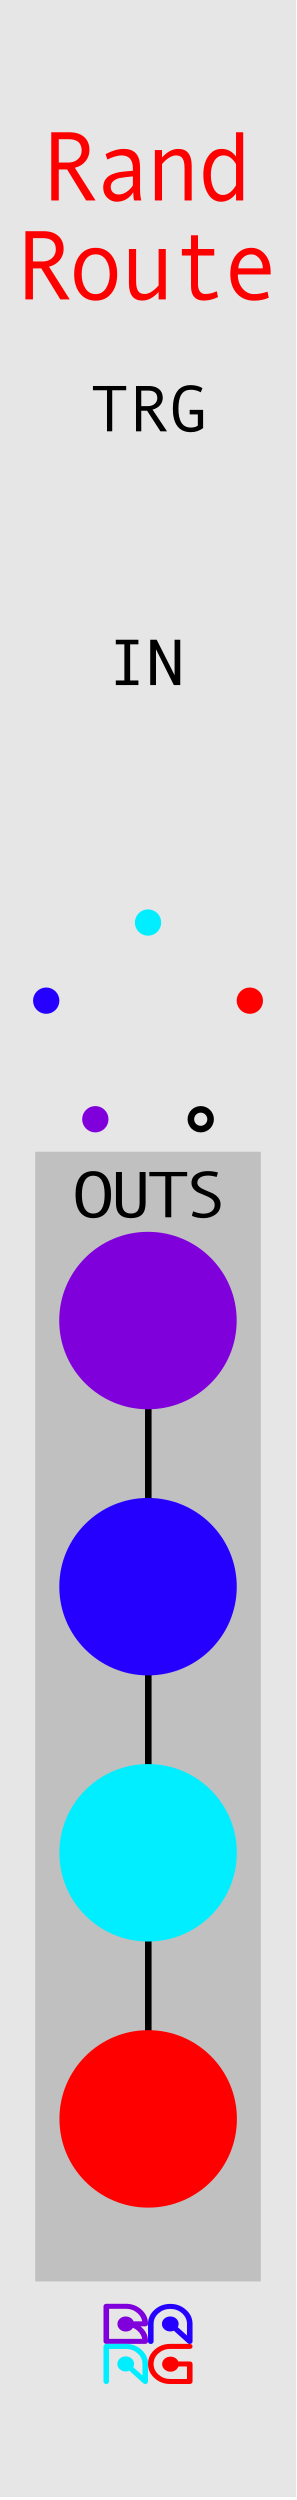
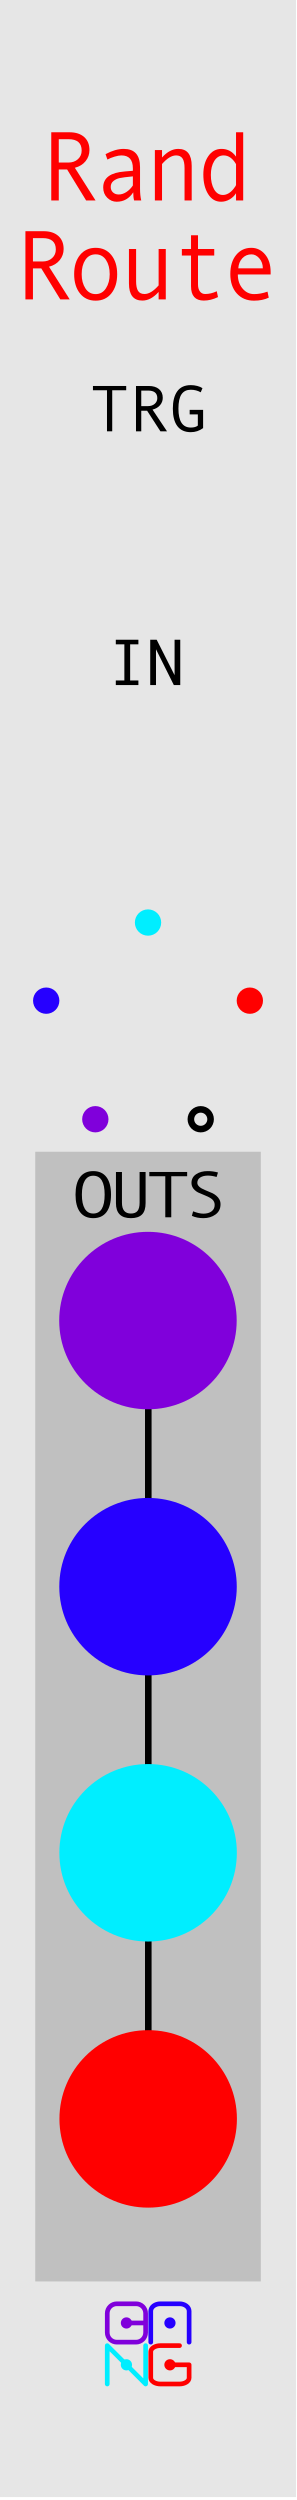
<svg xmlns="http://www.w3.org/2000/svg" width="100%" height="100%" viewBox="0 0 45 380" version="1.1" xml:space="preserve" style="fill-rule:evenodd;clip-rule:evenodd;stroke-linecap:square;stroke-linejoin:round;stroke-miterlimit:1.5;">
  <rect id="RandRoute" x="0" y="0" width="45" height="379.559" style="fill:none;" />
  <clipPath id="_clip1">
    <rect x="0" y="0" width="45" height="379.559" />
  </clipPath>
  <g clip-path="url(#_clip1)">
    <g id="Layer1">
      <rect id="background" x="0" y="0" width="45" height="379.559" style="fill:#e6e6e6;" />
      <rect x="5.355" y="175.066" width="34.291" height="171.71" style="fill:#282828;fill-opacity:0.2;" />
      <path d="M22.54,200.726l-0,121.347" style="fill:none;stroke:#000;stroke-width:1px;" />
      <g>
        <path d="M19.182,59.319l-2.124,-0l0,6.24l-0.796,0l0,-6.24l-2.134,-0l0,-0.65l5.054,0l0,0.65Z" style="fill-rule:nonzero;" />
        <path d="M25.383,65.559l-1.001,0l-2.021,-3.13l-0.889,0l0,3.13l-0.801,0l0,-6.89l1.949,0c0.654,0 1.171,0.159 1.55,0.477c0.379,0.317 0.569,0.759 0.569,1.325c-0,0.42 -0.139,0.794 -0.415,1.121c-0.277,0.327 -0.658,0.549 -1.143,0.666l2.202,3.301Zm-3.911,-3.828l1.011,-0c0.423,-0 0.767,-0.115 1.03,-0.344c0.264,-0.23 0.396,-0.519 0.396,-0.867c-0,-0.768 -0.469,-1.152 -1.407,-1.152l-1.03,-0l0,2.363Z" style="fill-rule:nonzero;" />
        <path d="M30.872,65.071c-0.564,0.413 -1.187,0.62 -1.871,0.62c-0.895,-0 -1.573,-0.304 -2.036,-0.911c-0.462,-0.607 -0.693,-1.495 -0.693,-2.663c-0,-1.13 0.224,-2.009 0.671,-2.637c0.448,-0.628 1.134,-0.942 2.058,-0.942c0.332,-0 0.661,0.042 0.987,0.127c0.325,0.084 0.587,0.197 0.786,0.336l-0.264,0.63c-0.459,-0.26 -0.962,-0.39 -1.509,-0.39c-0.631,-0 -1.102,0.231 -1.413,0.693c-0.311,0.462 -0.466,1.19 -0.466,2.183c-0,1.914 0.626,2.871 1.879,2.871c0.472,-0 0.829,-0.099 1.07,-0.298l-0,-1.699l-1.24,-0l-0,-0.694l2.041,0l-0,2.774Z" style="fill-rule:nonzero;" />
      </g>
      <circle cx="22.488" cy="200.726" r="13.488" style="fill:#8000db;" />
      <circle cx="22.5" cy="241.175" r="13.488" style="fill:#2600ff;" />
      <circle cx="22.512" cy="281.624" r="13.488" style="fill:#0ef;" />
      <circle cx="22.523" cy="322.073" r="13.488" style="fill:#f00;" />
-       <g id="Logo">
-         <path d="M21.356,353.606l0.718,0c0.117,0 0.217,-0.037 0.301,-0.113c0.083,-0.075 0.125,-0.165 0.125,-0.271c-0,-0.841 -0.331,-1.56 -0.992,-2.155c-0.661,-0.596 -1.458,-0.894 -2.392,-0.894l-2.958,0c-0.117,0 -0.218,0.038 -0.301,0.113c-0.084,0.075 -0.125,0.166 -0.125,0.271l-0,5.336c-0,0.101 0.041,0.19 0.125,0.265c0.083,0.075 0.184,0.113 0.301,0.113l5.916,-0c0.117,-0 0.217,-0.038 0.301,-0.113c0.083,-0.075 0.125,-0.164 0.125,-0.265c-0,-0.915 -0.381,-1.677 -1.144,-2.287Zm-0.447,-2c0.384,0.346 0.621,0.756 0.711,1.232l-1.32,-0c-0.09,-0.216 -0.243,-0.391 -0.46,-0.528c-0.217,-0.136 -0.458,-0.204 -0.724,-0.204c-0.352,0 -0.651,0.112 -0.897,0.336c-0.246,0.223 -0.369,0.491 -0.369,0.804c0,0.318 0.123,0.588 0.369,0.811c0.246,0.224 0.545,0.336 0.897,0.336c0.483,-0 0.848,-0.189 1.096,-0.567c0.257,0.114 0.49,0.262 0.697,0.445c0.384,0.345 0.621,0.758 0.711,1.238l-5.042,-0l-0,-4.574l2.538,0c0.699,0 1.297,0.224 1.793,0.671Z" style="fill:#8000db;fill-rule:nonzero;" />
-         <path d="M28.273,351.088c-0.658,-0.598 -1.455,-0.896 -2.389,-0.896c-0.934,-0 -1.731,0.297 -2.392,0.893c-0.661,0.595 -0.992,1.314 -0.992,2.155l0,2.671c0,0.102 0.042,0.19 0.125,0.265c0.084,0.076 0.182,0.113 0.295,0.113c0.117,0 0.217,-0.037 0.301,-0.113c0.083,-0.075 0.125,-0.163 0.125,-0.265l0,-2.671c0,-0.63 0.248,-1.168 0.745,-1.616c0.496,-0.447 1.094,-0.67 1.793,-0.67c0.7,-0 1.297,0.223 1.794,0.67c0.496,0.448 0.744,0.986 0.744,1.616l0,1.75l-1.394,-1.256c0.081,-0.154 0.122,-0.319 0.122,-0.494c-0,-0.317 -0.123,-0.586 -0.369,-0.808c-0.246,-0.221 -0.545,-0.332 -0.897,-0.332c-0.352,0 -0.652,0.111 -0.9,0.332c-0.248,0.222 -0.372,0.491 -0.372,0.808c-0,0.317 0.124,0.587 0.372,0.808c0.248,0.222 0.548,0.333 0.9,0.333c0.194,-0 0.377,-0.037 0.548,-0.11l2.112,1.908c0.086,0.074 0.185,0.11 0.298,0.11c0.117,0 0.218,-0.037 0.301,-0.113c0.084,-0.075 0.125,-0.163 0.125,-0.265l0,-2.671c0,-0.841 -0.331,-1.559 -0.995,-2.152Z" style="fill:#2600ff;fill-rule:nonzero;" />
-         <path d="M21.505,357.167c-0.659,-0.597 -1.455,-0.896 -2.389,-0.896l-2.965,-0c-0.113,-0 -0.211,0.037 -0.294,0.113c-0.084,0.075 -0.125,0.165 -0.125,0.271l-0,5.329c-0,0.106 0.041,0.197 0.125,0.272c0.083,0.075 0.181,0.113 0.294,0.113c0.118,-0 0.218,-0.038 0.301,-0.113c0.084,-0.075 0.126,-0.166 0.126,-0.272l-0,-4.951l2.538,0c0.699,0 1.297,0.224 1.793,0.671c0.497,0.447 0.745,0.986 0.745,1.616l-0,1.75l-1.394,-1.256c0.081,-0.155 0.121,-0.32 0.121,-0.494c0,-0.317 -0.122,-0.588 -0.368,-0.811c-0.246,-0.224 -0.545,-0.336 -0.897,-0.336c-0.352,0 -0.652,0.112 -0.9,0.336c-0.249,0.223 -0.373,0.494 -0.373,0.811c0,0.317 0.124,0.586 0.373,0.808c0.248,0.221 0.548,0.332 0.9,0.332c0.194,-0 0.377,-0.037 0.548,-0.11l2.112,1.909c0.086,0.073 0.185,0.11 0.298,0.11c0.117,-0 0.217,-0.038 0.301,-0.113c0.083,-0.075 0.125,-0.166 0.125,-0.272l-0,-2.664c-0,-0.842 -0.332,-1.559 -0.995,-2.153Z" style="fill:#0ef;fill-rule:nonzero;" />
-         <path d="M28.842,358.942l-1.739,-0c-0.095,-0.22 -0.25,-0.397 -0.464,-0.531c-0.214,-0.134 -0.455,-0.201 -0.721,-0.201c-0.352,-0 -0.652,0.111 -0.9,0.332c-0.248,0.222 -0.372,0.491 -0.372,0.808c-0,0.317 0.124,0.588 0.372,0.811c0.248,0.224 0.548,0.336 0.9,0.336c0.28,-0 0.53,-0.075 0.751,-0.223c0.221,-0.148 0.373,-0.34 0.454,-0.576l1.299,-0l0,1.908l-2.538,0c-0.699,0 -1.297,-0.223 -1.793,-0.67c-0.497,-0.448 -0.745,-0.986 -0.745,-1.616c0,-0.63 0.248,-1.169 0.745,-1.616c0.496,-0.447 1.094,-0.671 1.793,-0.671l2.958,0c0.117,0 0.218,-0.038 0.301,-0.113c0.084,-0.075 0.125,-0.163 0.125,-0.265c0,-0.106 -0.041,-0.196 -0.125,-0.271c-0.083,-0.076 -0.184,-0.113 -0.301,-0.113l-2.958,-0c-0.934,-0 -1.731,0.298 -2.392,0.893c-0.661,0.596 -0.992,1.314 -0.992,2.156c-0,0.841 0.331,1.56 0.992,2.155c0.661,0.596 1.458,0.894 2.392,0.894l2.958,-0c0.117,-0 0.218,-0.038 0.301,-0.113c0.084,-0.075 0.125,-0.166 0.125,-0.272l0,-2.664c0,-0.106 -0.041,-0.195 -0.125,-0.269c-0.083,-0.073 -0.184,-0.109 -0.301,-0.109Z" style="fill:#f00;fill-rule:nonzero;" />
-       </g>
      <g>
        <path d="M14.174,178.007c0.878,-0 1.547,0.305 2.008,0.916c0.461,0.61 0.692,1.498 0.692,2.663c-0,1.159 -0.23,2.044 -0.689,2.656c-0.459,0.612 -1.13,0.918 -2.011,0.918c-0.874,0 -1.542,-0.305 -2.003,-0.915c-0.461,-0.611 -0.691,-1.497 -0.691,-2.659c-0,-1.162 0.229,-2.049 0.689,-2.661c0.459,-0.612 1.127,-0.918 2.005,-0.918Zm0,6.45c1.155,0 1.733,-0.957 1.733,-2.871c0,-1.917 -0.578,-2.876 -1.733,-2.876c-0.563,0 -0.992,0.248 -1.286,0.745c-0.294,0.496 -0.442,1.207 -0.442,2.131c0,0.934 0.147,1.646 0.439,2.136c0.293,0.49 0.722,0.735 1.289,0.735Z" style="fill-rule:nonzero;" />
        <path d="M22.13,182.861c0,0.797 -0.184,1.38 -0.553,1.748c-0.368,0.367 -0.928,0.551 -1.68,0.551c-1.515,0 -2.272,-0.76 -2.272,-2.28l-0,-4.741l0.911,-0l-0,4.668c-0,1.1 0.454,1.65 1.361,1.65c0.455,0 0.79,-0.13 1.003,-0.39c0.213,-0.261 0.319,-0.684 0.319,-1.27l-0,-4.658l0.911,-0l0,4.722Z" style="fill-rule:nonzero;" />
        <path d="M28.447,178.788l-2.416,0l-0,6.24l-0.906,0l0,-6.24l-2.427,0l-0,-0.649l5.749,-0l0,0.649Z" style="fill-rule:nonzero;" />
        <path d="M32.926,178.901c-0.467,-0.14 -0.909,-0.21 -1.328,-0.21c-0.474,-0 -0.86,0.095 -1.158,0.285c-0.298,0.191 -0.447,0.462 -0.447,0.813c-0,0.417 0.39,0.783 1.172,1.099c0.578,0.234 0.96,0.397 1.147,0.488c0.187,0.091 0.377,0.217 0.569,0.376c0.193,0.16 0.348,0.348 0.464,0.564c0.117,0.217 0.175,0.46 0.175,0.73c0,0.671 -0.256,1.191 -0.769,1.56c-0.513,0.37 -1.118,0.554 -1.814,0.554c-0.674,0 -1.265,-0.117 -1.772,-0.351l0.189,-0.689c0.596,0.238 1.116,0.357 1.561,0.357c0.518,-0 0.934,-0.118 1.247,-0.354c0.313,-0.236 0.469,-0.561 0.469,-0.974c0,-0.306 -0.101,-0.566 -0.305,-0.779c-0.204,-0.213 -0.58,-0.431 -1.128,-0.652c-0.563,-0.228 -0.927,-0.383 -1.091,-0.466c-0.165,-0.083 -0.329,-0.198 -0.492,-0.345c-0.163,-0.146 -0.289,-0.31 -0.378,-0.493c-0.089,-0.182 -0.133,-0.381 -0.133,-0.595c-0,-0.57 0.233,-1.014 0.7,-1.333c0.466,-0.32 1.057,-0.479 1.772,-0.479c0.522,-0 1.041,0.07 1.555,0.21l-0.205,0.684Z" style="fill-rule:nonzero;" />
      </g>
      <g>
        <path d="M14.519,30.466l-1.429,0l-2.887,-4.706l-1.268,-0l-0,4.706l-1.144,0l0,-10.36l2.782,-0c0.934,-0 1.672,0.238 2.213,0.716c0.542,0.477 0.812,1.141 0.812,1.993c0,0.632 -0.197,1.193 -0.592,1.685c-0.395,0.492 -0.939,0.826 -1.631,1.003l3.144,4.963Zm-5.584,-5.756l1.443,-0c0.604,-0 1.094,-0.173 1.471,-0.518c0.376,-0.345 0.564,-0.78 0.564,-1.303c0,-1.156 -0.669,-1.733 -2.007,-1.733l-1.471,-0l-0,3.554Z" style="fill:#f00;fill-rule:nonzero;" />
        <path d="M21.466,30.466l-1.08,0c-0.089,-0.308 -0.133,-0.719 -0.133,-1.233c-0.618,0.954 -1.459,1.431 -2.523,1.431c-0.54,0 -1.015,-0.201 -1.426,-0.605c-0.411,-0.404 -0.617,-0.924 -0.617,-1.561c-0,-0.377 0.072,-0.709 0.216,-0.998c0.144,-0.289 0.356,-0.533 0.634,-0.731c0.279,-0.198 0.619,-0.355 1.018,-0.47c0.4,-0.115 0.874,-0.194 1.422,-0.238l1.22,-0.103l0,-0.367c0,-1.312 -0.581,-1.968 -1.742,-1.968c-0.275,-0 -0.622,0.062 -1.043,0.187c-0.42,0.125 -0.782,0.273 -1.084,0.444l-0.285,-0.822c0.989,-0.534 1.91,-0.8 2.76,-0.8c1.655,-0 2.482,0.922 2.482,2.768l-0,3.289c-0,0.666 0.06,1.258 0.181,1.777Zm-1.269,-2.269l0,-1.387c-0.98,0.093 -1.653,0.179 -2.018,0.26c-0.365,0.081 -0.681,0.232 -0.948,0.452c-0.267,0.22 -0.401,0.519 -0.401,0.896c0,0.342 0.114,0.619 0.342,0.829c0.228,0.211 0.518,0.316 0.871,0.316c0.386,0 0.769,-0.121 1.151,-0.363c0.381,-0.243 0.715,-0.577 1.003,-1.003Z" style="fill:#f00;fill-rule:nonzero;" />
        <path d="M29.139,30.466l-1.088,0l0,-4.905c0,-0.68 -0.103,-1.173 -0.31,-1.479c-0.207,-0.306 -0.531,-0.459 -0.973,-0.459c-0.664,-0 -1.377,0.435 -2.14,1.307l0,5.536l-1.087,0l-0,-7.651l1.087,0l0,1.124c0.781,-0.872 1.604,-1.307 2.468,-1.307c1.362,-0 2.043,0.866 2.043,2.599l-0,5.235Z" style="fill:#f00;fill-rule:nonzero;" />
        <path d="M36.965,30.466l-1.088,0l0,-1.101c-0.223,0.377 -0.542,0.688 -0.958,0.932c-0.416,0.245 -0.854,0.367 -1.314,0.367c-0.832,0 -1.49,-0.39 -1.973,-1.171c-0.484,-0.78 -0.725,-1.771 -0.725,-2.97c-0,-1.121 0.252,-2.05 0.756,-2.786c0.504,-0.737 1.172,-1.105 2.004,-1.105c0.916,-0 1.652,0.391 2.21,1.174l0,-3.7l1.088,-0l-0,10.36Zm-1.088,-2.342l0,-3.179c-0.52,-0.882 -1.148,-1.322 -1.882,-1.322c-0.6,-0 -1.074,0.28 -1.422,0.841c-0.349,0.56 -0.523,1.269 -0.523,2.125c-0,0.881 0.164,1.61 0.491,2.185c0.328,0.575 0.778,0.862 1.349,0.862c0.275,0 0.551,-0.078 0.83,-0.234c0.279,-0.157 0.541,-0.392 0.788,-0.705c0.246,-0.314 0.369,-0.505 0.369,-0.573Z" style="fill:#f00;fill-rule:nonzero;" />
        <path d="M10.592,45.504l-1.429,0l-2.886,-4.707l-1.269,0l-0,4.707l-1.144,0l0,-10.361l2.782,0c0.934,0 1.672,0.239 2.213,0.716c0.542,0.478 0.813,1.142 0.813,1.994c-0,0.631 -0.198,1.193 -0.593,1.685c-0.395,0.492 -0.939,0.826 -1.631,1.002l3.144,4.964Zm-5.584,-5.757l1.443,0c0.604,0 1.094,-0.172 1.471,-0.517c0.376,-0.345 0.564,-0.78 0.564,-1.304c0,-1.155 -0.669,-1.733 -2.007,-1.733l-1.471,0l-0,3.554Z" style="fill:#f00;fill-rule:nonzero;" />
        <path d="M14.542,37.669c0.999,0 1.794,0.368 2.384,1.102c0.59,0.734 0.885,1.701 0.885,2.9c0,1.209 -0.295,2.183 -0.885,2.923c-0.59,0.739 -1.385,1.108 -2.384,1.108c-1.004,0 -1.8,-0.368 -2.388,-1.105c-0.588,-0.737 -0.882,-1.712 -0.882,-2.926c0,-1.204 0.295,-2.172 0.885,-2.904c0.591,-0.732 1.385,-1.098 2.385,-1.098Zm-0,7.035c0.66,-0 1.18,-0.294 1.561,-0.881c0.381,-0.588 0.572,-1.3 0.572,-2.137c-0,-0.881 -0.188,-1.606 -0.565,-2.174c-0.376,-0.567 -0.899,-0.851 -1.568,-0.851c-0.674,-0 -1.197,0.28 -1.569,0.84c-0.372,0.561 -0.558,1.289 -0.558,2.185c0,0.852 0.189,1.567 0.565,2.148c0.377,0.58 0.897,0.87 1.562,0.87Z" style="fill:#f00;fill-rule:nonzero;" />
        <path d="M25.198,45.504l-1.088,0l0,-1.131c-0.78,0.876 -1.603,1.315 -2.467,1.315c-1.362,-0 -2.043,-0.869 -2.043,-2.607l-0,-5.228l1.087,-0l0,4.898c0,0.651 0.098,1.136 0.293,1.457c0.195,0.321 0.525,0.481 0.99,0.481c0.665,-0 1.378,-0.436 2.14,-1.307l0,-5.529l1.088,-0l-0,7.651Z" style="fill:#f00;fill-rule:nonzero;" />
        <path d="M33.135,45.159c-0.729,0.352 -1.447,0.529 -2.154,0.529c-1.296,-0 -1.945,-0.722 -1.945,-2.167l0,-4.677l-1.394,0l-0,-0.991l1.394,-0l0,-2.093l1.06,0l-0,2.093l2.468,-0l-0,0.991l-2.468,0l-0,4.376c-0,0.465 0.097,0.826 0.293,1.083c0.195,0.257 0.46,0.386 0.794,0.386c0.595,-0 1.183,-0.14 1.764,-0.419l0.188,0.889Z" style="fill:#f00;fill-rule:nonzero;" />
        <path d="M41.136,41.715l-4.985,0c0,0.867 0.238,1.581 0.715,2.144c0.476,0.563 1.06,0.845 1.753,0.845c0.66,-0 1.341,-0.125 2.043,-0.375l0.188,0.918c-0.642,0.304 -1.39,0.455 -2.245,0.455c-1.078,0 -1.947,-0.364 -2.607,-1.094c-0.66,-0.729 -0.99,-1.713 -0.99,-2.952c-0,-1.214 0.296,-2.182 0.889,-2.904c0.592,-0.722 1.358,-1.083 2.297,-1.083c0.836,0 1.536,0.336 2.098,1.006c0.562,0.671 0.844,1.564 0.844,2.68l-0,0.36Zm-1.186,-0.932c0,-0.598 -0.176,-1.101 -0.529,-1.509c-0.354,-0.409 -0.749,-0.613 -1.185,-0.613c-0.563,-0 -1.029,0.195 -1.398,0.587c-0.37,0.392 -0.575,0.903 -0.617,1.535l3.729,-0Z" style="fill:#f00;fill-rule:nonzero;" />
      </g>
      <path d="M30.511,168.124c1.104,0 2,0.896 2,2c0,1.104 -0.896,2 -2,2c-1.104,0 -2,-0.896 -2,-2c0,-1.104 0.896,-2 2,-2Zm0,1c0.552,0 1,0.448 1,1c0,0.552 -0.448,1 -1,1c-0.552,0 -1,-0.448 -1,-1c0,-0.552 0.448,-1 1,-1Z" />
      <circle cx="14.489" cy="170.124" r="2" style="fill:#8000db;" />
      <circle cx="7.024" cy="152.101" r="2" style="fill:#2600ff;" />
      <circle cx="22.5" cy="140.226" r="2" style="fill:#0ef;" />
      <circle cx="37.976" cy="152.101" r="2" style="fill:#f00;" />
      <g>
        <path d="M21.036,104.13l-3.434,0l-0,-0.698l1.302,-0l-0,-5.493l-1.302,-0l-0,-0.699l3.434,0l0,0.699l-1.254,-0l0,5.493l1.254,-0l0,0.698Z" style="fill-rule:nonzero;" />
        <path d="M27.398,104.13l-0.975,0l-2.711,-5.439l-0,5.439l-0.879,0l0,-6.89l0.981,0l2.722,5.391l-0,-5.391l0.862,0l0,6.89Z" style="fill-rule:nonzero;" />
      </g>
+       <g id="logo">
+         <g>
+           <circle cx="19.219" cy="353.09" r="0.854" style="fill:#8000db;" />
+           <path d="M19.219,353.09l2.915,0" style="fill:none;stroke:#8000db;stroke-width:0.71px;stroke-linecap:butt;stroke-linejoin:miter;" />
+           <path d="M22.134,351.631c0,-0.805 -0.653,-1.458 -1.458,-1.458l-2.915,0c-0.805,0 -1.458,0.653 -1.458,1.458l0,2.919c0,0.805 0.653,1.458 1.458,1.458l2.915,-0c0.805,-0 1.458,-0.653 1.458,-1.458l0,-2.919Z" style="fill:none;stroke:#8000db;stroke-width:0.71px;stroke-linecap:butt;stroke-miterlimit:3;" />
+         </g>
+         <g>
+           <circle cx="25.832" cy="359.451" r="0.854" style="fill:#f00;" />
+           <path d="M27.29,356.534l-2.916,-0c-0.805,-0 -1.458,0.421 -1.458,0.939l0,3.956c0,0.519 0.653,0.94 1.458,0.94l2.916,-0c0.804,-0 1.457,-0.421 1.457,-0.94l0,-1.978l-2.915,0" style="fill:none;stroke:#f00;stroke-width:0.71px;stroke-linecap:round;stroke-miterlimit:3;" />
+         </g>
+         <g>
+           <circle cx="25.832" cy="353.09" r="0.854" style="fill:#2600ff;" />
+           <path d="M28.747,356.008l0,-4.715c0,-0.618 -0.653,-1.12 -1.457,-1.12l-2.916,0c-0.805,0 -1.458,0.502 -1.458,1.12l0,4.715" style="fill:none;stroke:#2600ff;stroke-width:0.71px;stroke-linecap:round;stroke-miterlimit:3;" />
+         </g>
+         <g>
+           <circle cx="19.217" cy="359.451" r="0.854" style="fill:#0ef;" />
+           <path d="M16.3,362.369l-0,-5.835l5.834,5.835l0,-5.835" style="fill:none;stroke:#0ef;stroke-width:0.71px;stroke-linecap:round;" />
+         </g>
+       </g>
    </g>
  </g>
</svg>
